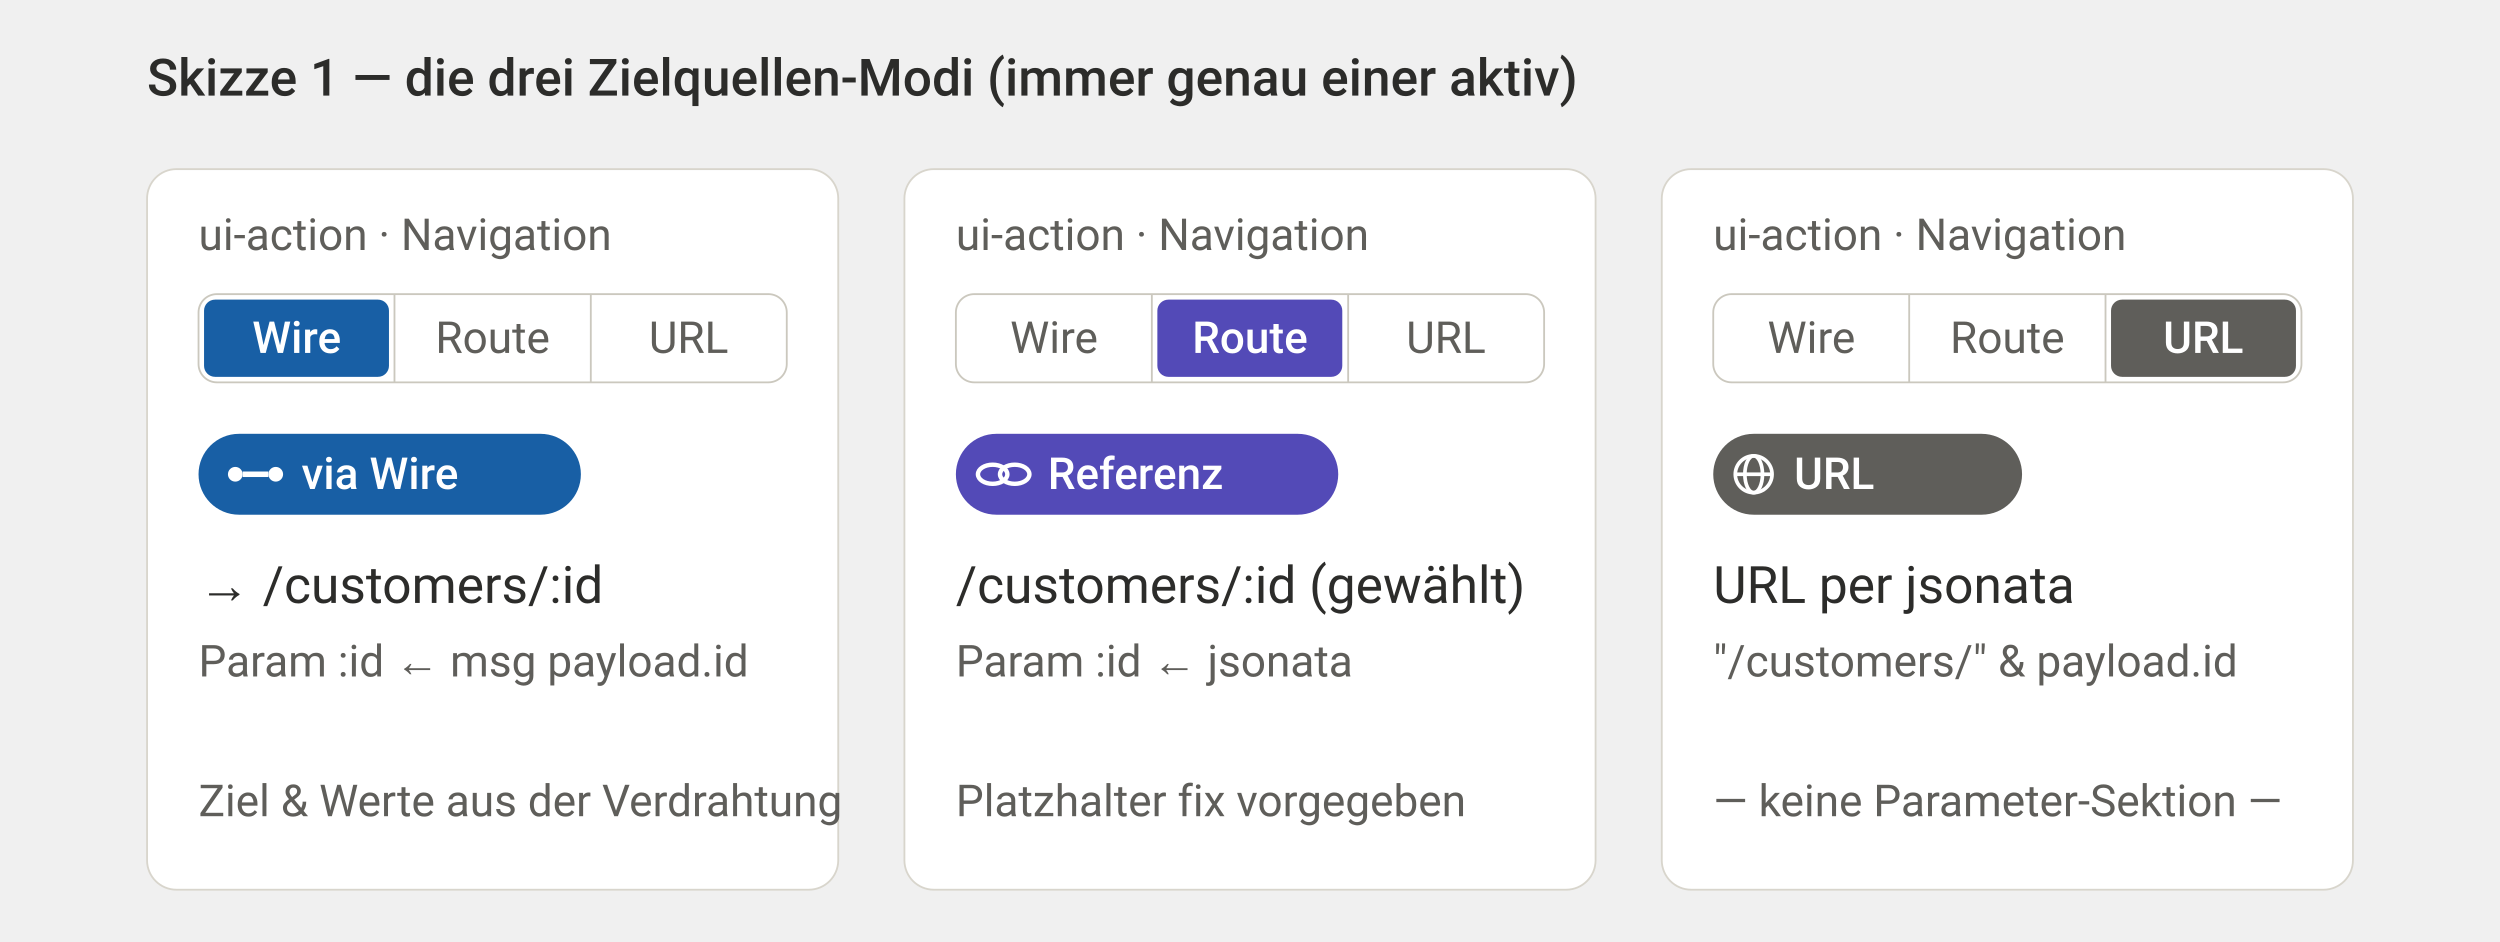
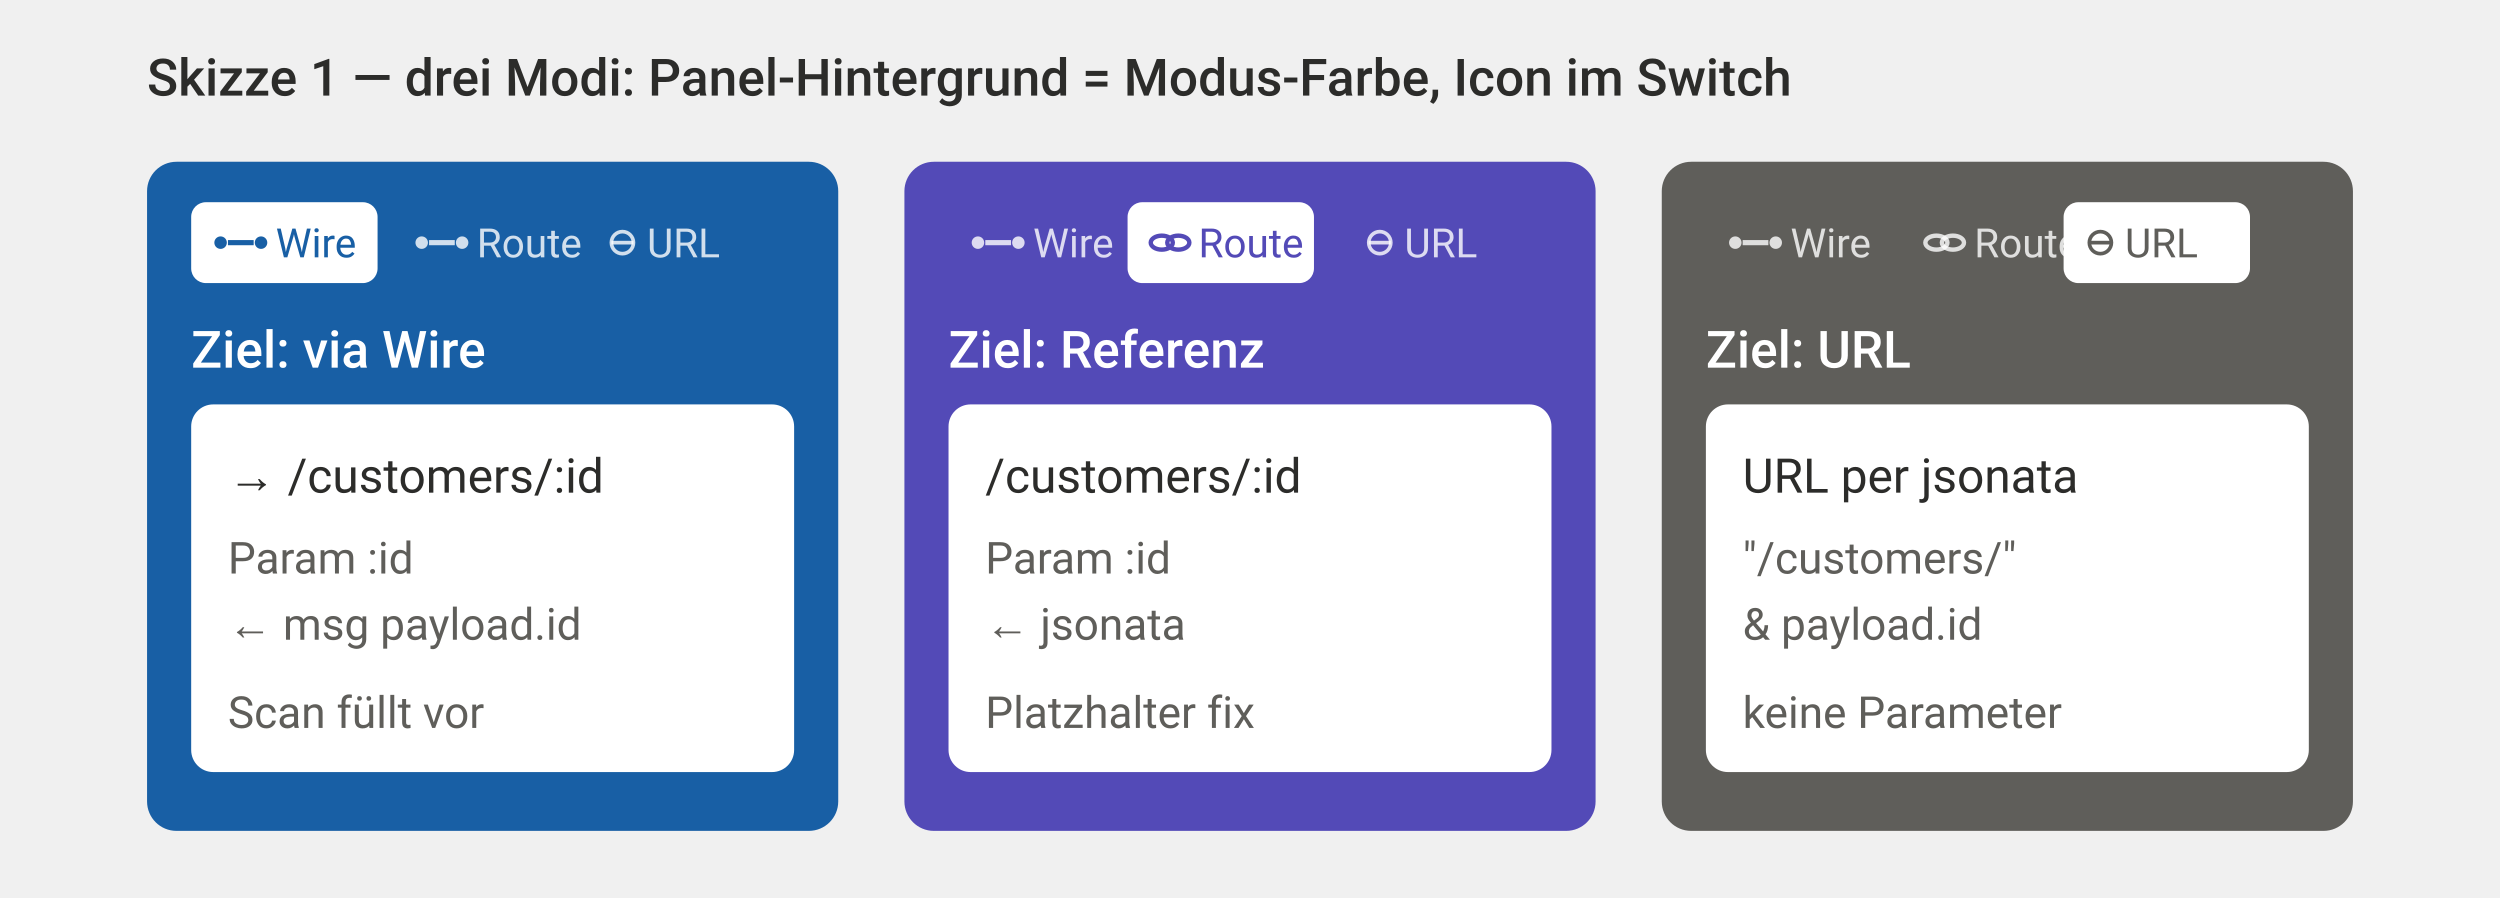
- <svg xmlns="http://www.w3.org/2000/svg" width="100%" viewBox="0 0 680 256" role="img">
+ <svg xmlns="http://www.w3.org/2000/svg" width="100%" viewBox="0 0 680 244" role="img">
  <style>
 text{font-family:ui-sans-serif,-apple-system,'Segoe UI',Roboto,'Helvetica Neue',Arial,sans-serif}
-  .t{font-size:14px;fill:#2c2c2a}.ts{font-size:12px;fill:#5f5e5a}.th{font-size:14px;font-weight:500;fill:#2c2c2a}
-  .tw{fill:#fff;font-size:12px}.twh{fill:#fff;font-size:12px;font-weight:500}
-  .card{fill:#fff;stroke:#d8d5cc;stroke-width:.5}
-  .box-n{fill:#f4f2ec;stroke:#cbc8be;stroke-width:.5}
-  .seg{fill:none;stroke:#cbc8be;stroke-width:.5}
-  @media (prefers-color-scheme:dark){
-   .t,.th{fill:#e9e7e0}.ts{fill:#b4b2a9}
-   .card{fill:#26261f;stroke:#4a4a45}.box-n{fill:#2f2f2b;stroke:#5f5e5a}.seg{stroke:#5f5e5a}
-  }
+  .th{font-size:14px;font-weight:500;fill:#2c2c2a}
+  .t{font-size:13px;fill:#2c2c2a}.ts{font-size:12px;fill:#5f5e5a}
+  .hd{font-size:14px;font-weight:500;fill:#fff}
+  .seglbl{font-size:11px}
+  .inset{fill:#fff;stroke:none}
+  @media (prefers-color-scheme:dark){ .th{fill:#e9e7e0} }
</style>
-   <text class="th" x="40" y="26">Skizze 1 — die drei Zielquellen-Modi (immer genau einer aktiv)</text>
-   <rect class="card" x="40" y="46" width="188" height="196" rx="8" />
-   <text class="ts" x="54" y="68">ui-action · Navigation</text>
-   <rect class="seg" x="54" y="80" width="160" height="24" rx="5" />
-   <rect x="55.5" y="81.5" width="50.3" height="21" rx="3" fill="#185FA5" />
-   <line class="seg" x1="107.3" y1="80" x2="107.3" y2="104" />
-   <line class="seg" x1="160.7" y1="80" x2="160.7" y2="104" />
-   <text class="twh" x="80.7" y="96" text-anchor="middle">Wire</text>
-   <text class="ts" x="134" y="96" text-anchor="middle">Route</text>
-   <text class="ts" x="187.3" y="96" text-anchor="middle">URL</text>
-   <rect x="54" y="118" width="104" height="22" rx="11" fill="#185FA5" />
-   <circle cx="64" cy="129" r="2" fill="#fff" />
-   <line x1="66" y1="129" x2="73" y2="129" stroke="#fff" stroke-width="1.5" />
-   <circle cx="75" cy="129" r="2" fill="#fff" />
-   <text class="twh" x="82" y="133">via Wire</text>
-   <text class="t" x="54" y="164">→ /customers/:id</text>
-   <text class="ts" x="54" y="184">Param :id ← msg payload.id</text>
-   <text class="ts" x="54" y="222">Ziel &amp; Werte aus der Verdrahtung</text>
-   <rect class="card" x="246" y="46" width="188" height="196" rx="8" />
-   <text class="ts" x="260" y="68">ui-action · Navigation</text>
-   <rect class="seg" x="260" y="80" width="160" height="24" rx="5" />
-   <rect x="314.8" y="81.5" width="50.3" height="21" rx="3" fill="#534AB7" />
-   <line class="seg" x1="313.3" y1="80" x2="313.3" y2="104" />
-   <line class="seg" x1="366.7" y1="80" x2="366.7" y2="104" />
-   <text class="ts" x="286.7" y="96" text-anchor="middle">Wire</text>
-   <text class="twh" x="340" y="96" text-anchor="middle">Route</text>
-   <text class="ts" x="393.3" y="96" text-anchor="middle">URL</text>
-   <rect x="260" y="118" width="104" height="22" rx="11" fill="#534AB7" />
-   <ellipse cx="270" cy="129" rx="4" ry="2.6" fill="none" stroke="#fff" stroke-width="1.2" />
-   <ellipse cx="276" cy="129" rx="4" ry="2.6" fill="none" stroke="#fff" stroke-width="1.2" />
-   <text class="twh" x="285" y="133">Referenz</text>
-   <text class="t" x="260" y="164">/customers/:id  (gewählt)</text>
-   <text class="ts" x="260" y="184">Param :id ← jsonata</text>
-   <text class="ts" x="260" y="222">Platzhalter fix vorgegeben</text>
-   <rect class="card" x="452" y="46" width="188" height="196" rx="8" />
-   <text class="ts" x="466" y="68">ui-action · Navigation</text>
-   <rect class="seg" x="466" y="80" width="160" height="24" rx="5" />
-   <rect x="574.2" y="81.5" width="50.3" height="21" rx="3" fill="#5f5e5a" />
-   <line class="seg" x1="519.3" y1="80" x2="519.3" y2="104" />
-   <line class="seg" x1="572.7" y1="80" x2="572.7" y2="104" />
-   <text class="ts" x="492.7" y="96" text-anchor="middle">Wire</text>
-   <text class="ts" x="546" y="96" text-anchor="middle">Route</text>
-   <text class="twh" x="599.3" y="96" text-anchor="middle">URL</text>
-   <rect x="466" y="118" width="84" height="22" rx="11" fill="#5f5e5a" />
-   <circle cx="477" cy="129" r="5" fill="none" stroke="#fff" stroke-width="1" />
-   <line x1="472" y1="129" x2="482" y2="129" stroke="#fff" stroke-width="1" />
-   <ellipse cx="477" cy="129" rx="2.4" ry="5" fill="none" stroke="#fff" stroke-width="1" />
-   <text class="twh" x="488" y="133">URL</text>
-   <text class="t" x="466" y="164">URL per jsonata</text>
-   <text class="ts" x="466" y="184">"/customers/" &amp; payload.id</text>
-   <text class="ts" x="466" y="222">— keine Parameter-Sektion —</text>
+   <text class="th" x="40" y="26">Skizze 1 — drei Modi: Panel-Hintergrund = Modus-Farbe, Icon im Switch</text>
+   <rect x="40" y="44" width="188" height="182" rx="8" fill="#185FA5" />
+   <rect x="52" y="55" width="50.7" height="22" rx="4" fill="#fff" />
+   <circle cx="60" cy="66" r="1.7" fill="#185FA5" />
+   <line x1="62" y1="66" x2="69" y2="66" stroke="#185FA5" stroke-width="1.4" />
+   <circle cx="71" cy="66" r="1.7" fill="#185FA5" />
+   <text class="seglbl" x="75" y="70" fill="#185FA5">Wire</text>
+   <circle cx="114.7" cy="66" r="1.7" fill="#fff" fill-opacity=".8" />
+   <line x1="116.7" y1="66" x2="123.7" y2="66" stroke="#fff" stroke-width="1.4" stroke-opacity=".8" />
+   <circle cx="125.7" cy="66" r="1.7" fill="#fff" fill-opacity=".8" />
+   <text class="seglbl" x="129.7" y="70" fill="#fff" fill-opacity=".8">Route</text>
+   <circle cx="169.3" cy="66" r="3" fill="none" stroke="#fff" stroke-width="1" stroke-opacity=".8" />
+   <line x1="166.3" y1="66" x2="172.3" y2="66" stroke="#fff" stroke-width="1" stroke-opacity=".8" />
+   <text class="seglbl" x="176" y="70" fill="#fff" fill-opacity=".8">URL</text>
+   <text class="hd" x="52" y="100">Ziel: via Wire</text>
+   <rect class="inset" x="52" y="110" width="164" height="100" rx="6" />
+   <text class="t" x="62" y="134">→ /customers/:id</text>
+   <text class="ts" x="62" y="156">Param :id</text>
+   <text class="ts" x="62" y="174">← msg payload.id</text>
+   <text class="ts" x="62" y="198">Scan füllt vor</text>
+   <rect x="246" y="44" width="188" height="182" rx="8" fill="#534AB7" />
+   <circle cx="266" cy="66" r="1.7" fill="#fff" fill-opacity=".8" />
+   <line x1="268" y1="66" x2="275" y2="66" stroke="#fff" stroke-width="1.4" stroke-opacity=".8" />
+   <circle cx="277" cy="66" r="1.7" fill="#fff" fill-opacity=".8" />
+   <text class="seglbl" x="281" y="70" fill="#fff" fill-opacity=".8">Wire</text>
+   <rect x="306.7" y="55" width="50.7" height="22" rx="4" fill="#fff" />
+   <ellipse cx="316" cy="66" rx="3" ry="1.9" fill="none" stroke="#534AB7" stroke-width="1.2" />
+   <ellipse cx="320.5" cy="66" rx="3" ry="1.9" fill="none" stroke="#534AB7" stroke-width="1.2" />
+   <text class="seglbl" x="326" y="70" fill="#534AB7">Route</text>
+   <circle cx="375.3" cy="66" r="3" fill="none" stroke="#fff" stroke-width="1" stroke-opacity=".8" />
+   <line x1="372.3" y1="66" x2="378.3" y2="66" stroke="#fff" stroke-width="1" stroke-opacity=".8" />
+   <text class="seglbl" x="382" y="70" fill="#fff" fill-opacity=".8">URL</text>
+   <text class="hd" x="258" y="100">Ziel: Referenz</text>
+   <rect class="inset" x="258" y="110" width="164" height="100" rx="6" />
+   <text class="t" x="268" y="134">/customers/:id</text>
+   <text class="ts" x="268" y="156">Param :id</text>
+   <text class="ts" x="268" y="174">← jsonata</text>
+   <text class="ts" x="268" y="198">Platzhalter fix</text>
+   <rect x="452" y="44" width="188" height="182" rx="8" fill="#5f5e5a" />
+   <circle cx="472" cy="66" r="1.7" fill="#fff" fill-opacity=".8" />
+   <line x1="474" y1="66" x2="481" y2="66" stroke="#fff" stroke-width="1.4" stroke-opacity=".8" />
+   <circle cx="483" cy="66" r="1.7" fill="#fff" fill-opacity=".8" />
+   <text class="seglbl" x="487" y="70" fill="#fff" fill-opacity=".8">Wire</text>
+   <ellipse cx="526.7" cy="66" rx="3" ry="1.9" fill="none" stroke="#fff" stroke-width="1.2" stroke-opacity=".8" />
+   <ellipse cx="531.2" cy="66" rx="3" ry="1.9" fill="none" stroke="#fff" stroke-width="1.2" stroke-opacity=".8" />
+   <text class="seglbl" x="537" y="70" fill="#fff" fill-opacity=".8">Route</text>
+   <rect x="561.3" y="55" width="50.7" height="22" rx="4" fill="#fff" />
+   <circle cx="571.3" cy="66" r="3" fill="none" stroke="#5f5e5a" stroke-width="1" />
+   <line x1="568.3" y1="66" x2="574.3" y2="66" stroke="#5f5e5a" stroke-width="1" />
+   <text class="seglbl" x="578" y="70" fill="#5f5e5a">URL</text>
+   <text class="hd" x="464" y="100">Ziel: URL</text>
+   <rect class="inset" x="464" y="110" width="164" height="100" rx="6" />
+   <text class="t" x="474" y="134">URL per jsonata</text>
+   <text class="ts" x="474" y="156">"/customers/"</text>
+   <text class="ts" x="474" y="174">&amp; payload.id</text>
+   <text class="ts" x="474" y="198">keine Parameter</text>
</svg>
